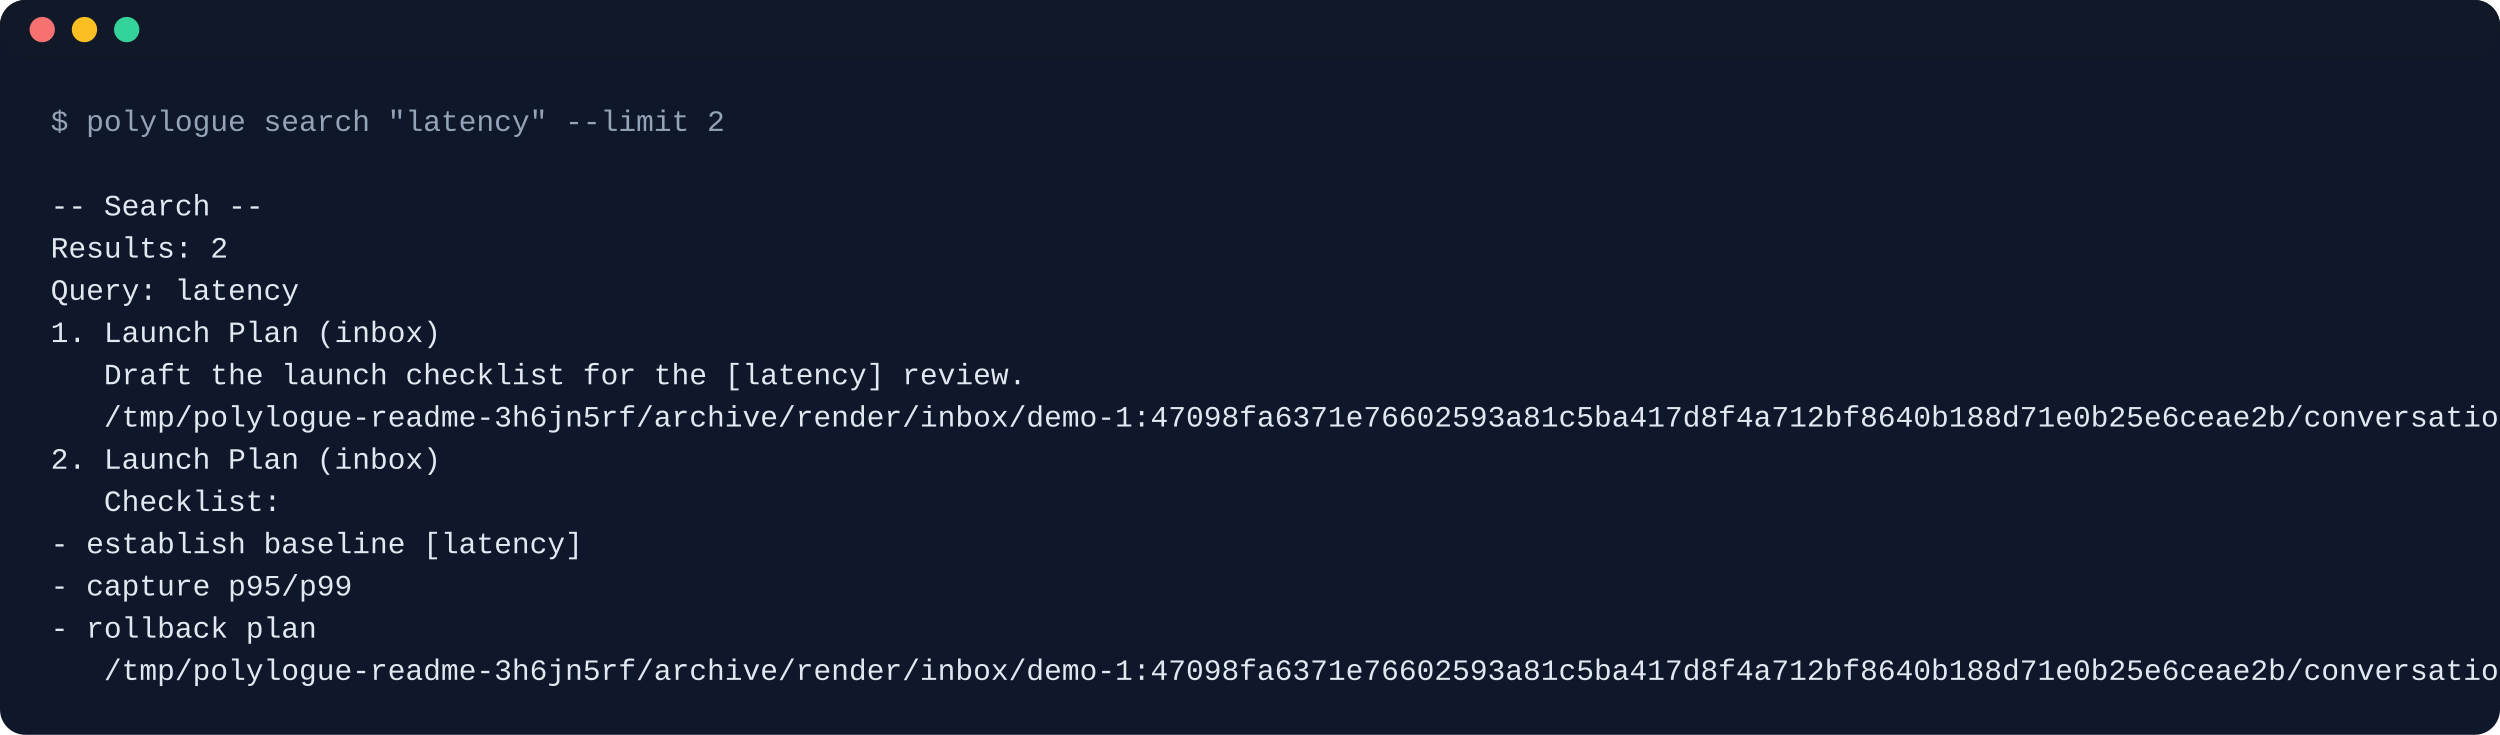
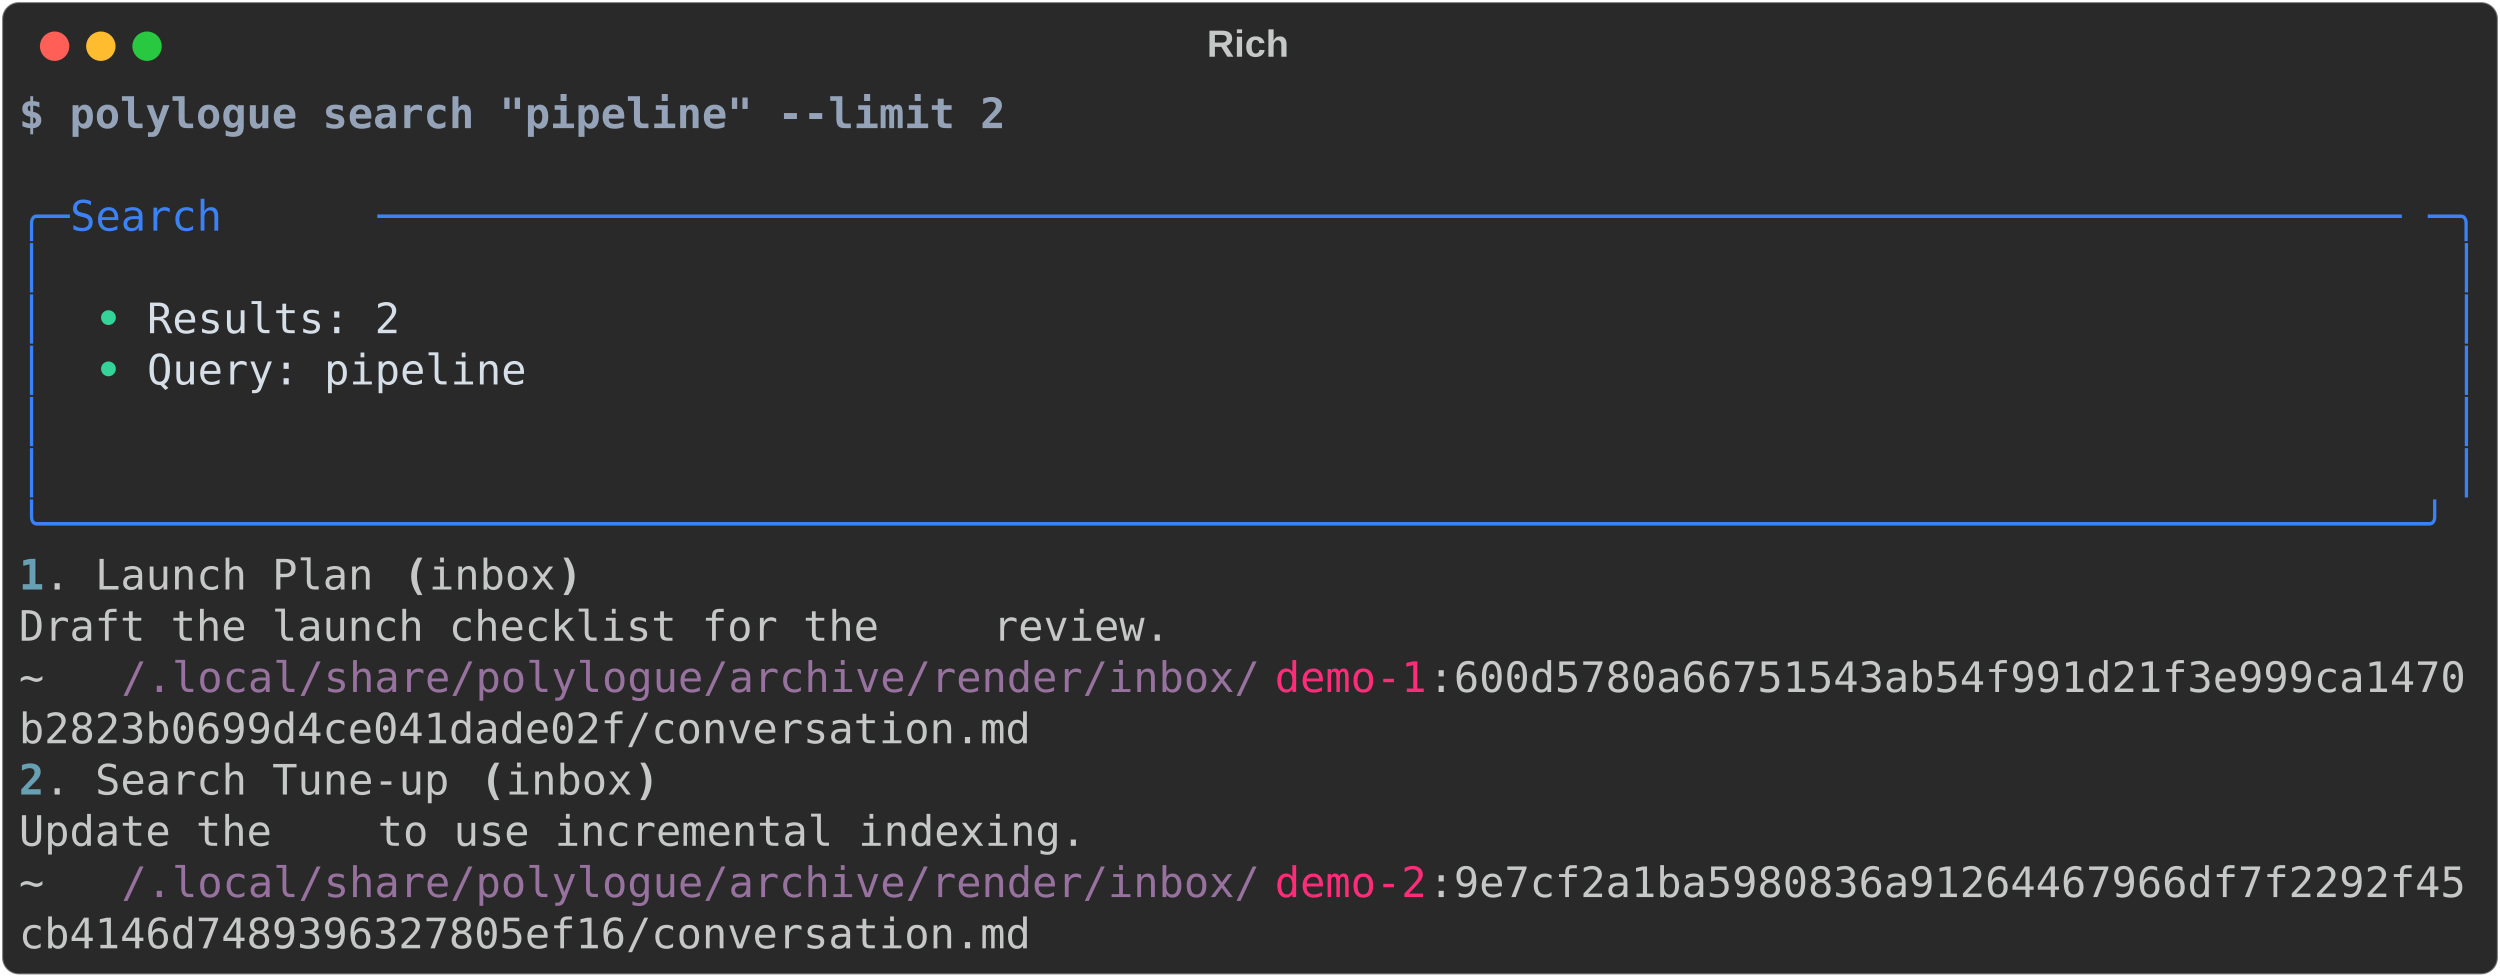
- <svg xmlns="http://www.w3.org/2000/svg" width="1184" height="348" viewBox="0 0 1184 348">
+ <svg xmlns="http://www.w3.org/2000/svg" class="rich-terminal" viewBox="0 0 1190 464.8">
+   <style>
+ 
+     @font-face {
+         font-family: "Fira Code";
+         src: local("FiraCode-Regular"),
+                 url("https://cdnjs.cloudflare.com/ajax/libs/firacode/6.2.0/woff2/FiraCode-Regular.woff2") format("woff2"),
+                 url("https://cdnjs.cloudflare.com/ajax/libs/firacode/6.2.0/woff/FiraCode-Regular.woff") format("woff");
+         font-style: normal;
+         font-weight: 400;
+     }
+     @font-face {
+         font-family: "Fira Code";
+         src: local("FiraCode-Bold"),
+                 url("https://cdnjs.cloudflare.com/ajax/libs/firacode/6.2.0/woff2/FiraCode-Bold.woff2") format("woff2"),
+                 url("https://cdnjs.cloudflare.com/ajax/libs/firacode/6.2.0/woff/FiraCode-Bold.woff") format("woff");
+         font-style: bold;
+         font-weight: 700;
+     }
+ 
+     .terminal-3046759891-matrix {
+         font-family: Fira Code, monospace;
+         font-size: 20px;
+         line-height: 24.4px;
+         font-variant-east-asian: full-width;
+     }
+ 
+     .terminal-3046759891-title {
+         font-size: 18px;
+         font-weight: bold;
+         font-family: arial;
+     }
+ 
+     .terminal-3046759891-r1 { fill: #94a3b8;font-weight: bold }
+ .terminal-3046759891-r2 { fill: #c5c8c6 }
+ .terminal-3046759891-r3 { fill: #3b82f6 }
+ .terminal-3046759891-r4 { fill: #34d399;font-weight: bold }
+ .terminal-3046759891-r5 { fill: #d6dee8 }
+ .terminal-3046759891-r6 { fill: #68a0b3;font-weight: bold }
+ .terminal-3046759891-r7 { fill: #c5c8c6;font-weight: bold }
+ .terminal-3046759891-r8 { fill: #98729f }
+ .terminal-3046759891-r9 { fill: #ff2c7a }
+     </style>
  <defs>
-     <style>
- .terminal-bg { fill: #0f172a; }
- .terminal-bar { fill: #111827; }
- .terminal-text { font-family: ui-monospace, SFMono-Regular, Menlo, Consolas, 'Liberation Mono', monospace; font-size: 14px; fill: #e2e8f0; }
- .terminal-dim { fill: #94a3b8; }
- </style>
+     <clipPath id="terminal-3046759891-clip-terminal">
+       <rect x="0" y="0" width="1170.2" height="413.8" />
+     </clipPath>
+     <clipPath id="terminal-3046759891-line-0">
+       <rect x="0" y="1.5" width="1171.2" height="24.65" />
+     </clipPath>
+     <clipPath id="terminal-3046759891-line-1">
+       <rect x="0" y="25.9" width="1171.2" height="24.65" />
+     </clipPath>
+     <clipPath id="terminal-3046759891-line-2">
+       <rect x="0" y="50.3" width="1171.2" height="24.65" />
+     </clipPath>
+     <clipPath id="terminal-3046759891-line-3">
+       <rect x="0" y="74.7" width="1171.2" height="24.65" />
+     </clipPath>
+     <clipPath id="terminal-3046759891-line-4">
+       <rect x="0" y="99.1" width="1171.2" height="24.65" />
+     </clipPath>
+     <clipPath id="terminal-3046759891-line-5">
+       <rect x="0" y="123.5" width="1171.2" height="24.65" />
+     </clipPath>
+     <clipPath id="terminal-3046759891-line-6">
+       <rect x="0" y="147.9" width="1171.2" height="24.65" />
+     </clipPath>
+     <clipPath id="terminal-3046759891-line-7">
+       <rect x="0" y="172.3" width="1171.2" height="24.65" />
+     </clipPath>
+     <clipPath id="terminal-3046759891-line-8">
+       <rect x="0" y="196.7" width="1171.2" height="24.65" />
+     </clipPath>
+     <clipPath id="terminal-3046759891-line-9">
+       <rect x="0" y="221.1" width="1171.2" height="24.65" />
+     </clipPath>
+     <clipPath id="terminal-3046759891-line-10">
+       <rect x="0" y="245.5" width="1171.2" height="24.65" />
+     </clipPath>
+     <clipPath id="terminal-3046759891-line-11">
+       <rect x="0" y="269.9" width="1171.2" height="24.65" />
+     </clipPath>
+     <clipPath id="terminal-3046759891-line-12">
+       <rect x="0" y="294.3" width="1171.2" height="24.65" />
+     </clipPath>
+     <clipPath id="terminal-3046759891-line-13">
+       <rect x="0" y="318.7" width="1171.2" height="24.65" />
+     </clipPath>
+     <clipPath id="terminal-3046759891-line-14">
+       <rect x="0" y="343.1" width="1171.2" height="24.65" />
+     </clipPath>
+     <clipPath id="terminal-3046759891-line-15">
+       <rect x="0" y="367.5" width="1171.2" height="24.65" />
+     </clipPath>
  </defs>
-   <rect class="terminal-bg" x="0" y="0" width="1184" height="348" rx="12" />
-   <rect class="terminal-bar" x="0" y="0" width="1184" height="28" rx="12" />
-   <circle cx="20" cy="14" r="6" fill="#f87171" />
-   <circle cx="40" cy="14" r="6" fill="#fbbf24" />
-   <circle cx="60" cy="14" r="6" fill="#34d399" />
-   <text class="terminal-text terminal-dim" x="24" y="62" xml:space="preserve">$ polylogue search "latency" --limit 2</text>
-   <text class="terminal-text" x="24" y="82" xml:space="preserve" />
-   <text class="terminal-text" x="24" y="102" xml:space="preserve">-- Search --</text>
-   <text class="terminal-text" x="24" y="122" xml:space="preserve">Results: 2</text>
-   <text class="terminal-text" x="24" y="142" xml:space="preserve">Query: latency</text>
-   <text class="terminal-text" x="24" y="162" xml:space="preserve">1. Launch Plan (inbox)</text>
-   <text class="terminal-text" x="24" y="182" xml:space="preserve">   Draft the launch checklist for the [latency] review.</text>
-   <text class="terminal-text" x="24" y="202" xml:space="preserve">   /tmp/polylogue-readme-3h6jn5rf/archive/render/inbox/demo-1:47098fa6371e76602593a81c5ba417d8f4a712bf8640b188d71e0b25e6ceae2b/conversation.md</text>
-   <text class="terminal-text" x="24" y="222" xml:space="preserve">2. Launch Plan (inbox)</text>
-   <text class="terminal-text" x="24" y="242" xml:space="preserve">   Checklist:</text>
-   <text class="terminal-text" x="24" y="262" xml:space="preserve">- establish baseline [latency]</text>
-   <text class="terminal-text" x="24" y="282" xml:space="preserve">- capture p95/p99</text>
-   <text class="terminal-text" x="24" y="302" xml:space="preserve">- rollback plan</text>
-   <text class="terminal-text" x="24" y="322" xml:space="preserve">   /tmp/polylogue-readme-3h6jn5rf/archive/render/inbox/demo-1:47098fa6371e76602593a81c5ba417d8f4a712bf8640b188d71e0b25e6ceae2b/conversation.md</text>
+   <rect fill="#292929" stroke="rgba(255,255,255,0.35)" stroke-width="1" x="1" y="1" width="1188" height="462.8" rx="8" />
+   <text class="terminal-3046759891-title" fill="#c5c8c6" text-anchor="middle" x="594" y="27">Rich</text>
+   <g transform="translate(26,22)">
+     <circle cx="0" cy="0" r="7" fill="#ff5f57" />
+     <circle cx="22" cy="0" r="7" fill="#febc2e" />
+     <circle cx="44" cy="0" r="7" fill="#28c840" />
+   </g>
+   <g transform="translate(9, 41)" clip-path="url(#terminal-3046759891-clip-terminal)">
+     <g class="terminal-3046759891-matrix">
+       <text class="terminal-3046759891-r1" x="0" y="20" textLength="475.8" clip-path="url(#terminal-3046759891-line-0)">$ polylogue search "pipeline" --limit 2</text>
+       <text class="terminal-3046759891-r2" x="1171.2" y="20" textLength="12.2" clip-path="url(#terminal-3046759891-line-0)">
+ </text>
+       <text class="terminal-3046759891-r2" x="1171.2" y="44.4" textLength="12.2" clip-path="url(#terminal-3046759891-line-1)">
+ </text>
+       <text class="terminal-3046759891-r3" x="0" y="68.8" textLength="24.4" clip-path="url(#terminal-3046759891-line-2)">╭─</text>
+       <text class="terminal-3046759891-r3" x="24.4" y="68.8" textLength="146.4" clip-path="url(#terminal-3046759891-line-2)">   Search   </text>
+       <text class="terminal-3046759891-r3" x="170.8" y="68.8" textLength="976" clip-path="url(#terminal-3046759891-line-2)">────────────────────────────────────────────────────────────────────────────────</text>
+       <text class="terminal-3046759891-r3" x="1146.8" y="68.8" textLength="24.4" clip-path="url(#terminal-3046759891-line-2)">─╮</text>
+       <text class="terminal-3046759891-r2" x="1171.2" y="68.8" textLength="12.2" clip-path="url(#terminal-3046759891-line-2)">
+ </text>
+       <text class="terminal-3046759891-r3" x="0" y="93.2" textLength="12.2" clip-path="url(#terminal-3046759891-line-3)">│</text>
+       <text class="terminal-3046759891-r3" x="1159" y="93.2" textLength="12.2" clip-path="url(#terminal-3046759891-line-3)">│</text>
+       <text class="terminal-3046759891-r2" x="1171.2" y="93.2" textLength="12.2" clip-path="url(#terminal-3046759891-line-3)">
+ </text>
+       <text class="terminal-3046759891-r3" x="0" y="117.6" textLength="12.2" clip-path="url(#terminal-3046759891-line-4)">│</text>
+       <text class="terminal-3046759891-r4" x="36.6" y="117.6" textLength="24.4" clip-path="url(#terminal-3046759891-line-4)">• </text>
+       <text class="terminal-3046759891-r5" x="61" y="117.6" textLength="122" clip-path="url(#terminal-3046759891-line-4)">Results: 2</text>
+       <text class="terminal-3046759891-r3" x="1159" y="117.6" textLength="12.2" clip-path="url(#terminal-3046759891-line-4)">│</text>
+       <text class="terminal-3046759891-r2" x="1171.2" y="117.6" textLength="12.2" clip-path="url(#terminal-3046759891-line-4)">
+ </text>
+       <text class="terminal-3046759891-r3" x="0" y="142" textLength="12.2" clip-path="url(#terminal-3046759891-line-5)">│</text>
+       <text class="terminal-3046759891-r4" x="36.6" y="142" textLength="24.4" clip-path="url(#terminal-3046759891-line-5)">• </text>
+       <text class="terminal-3046759891-r5" x="61" y="142" textLength="183" clip-path="url(#terminal-3046759891-line-5)">Query: pipeline</text>
+       <text class="terminal-3046759891-r3" x="1159" y="142" textLength="12.2" clip-path="url(#terminal-3046759891-line-5)">│</text>
+       <text class="terminal-3046759891-r2" x="1171.2" y="142" textLength="12.2" clip-path="url(#terminal-3046759891-line-5)">
+ </text>
+       <text class="terminal-3046759891-r3" x="0" y="166.4" textLength="12.2" clip-path="url(#terminal-3046759891-line-6)">│</text>
+       <text class="terminal-3046759891-r3" x="1159" y="166.4" textLength="12.2" clip-path="url(#terminal-3046759891-line-6)">│</text>
+       <text class="terminal-3046759891-r2" x="1171.2" y="166.4" textLength="12.2" clip-path="url(#terminal-3046759891-line-6)">
+ </text>
+       <text class="terminal-3046759891-r3" x="0" y="190.8" textLength="12.2" clip-path="url(#terminal-3046759891-line-7)">│</text>
+       <text class="terminal-3046759891-r3" x="1159" y="190.8" textLength="12.2" clip-path="url(#terminal-3046759891-line-7)">│</text>
+       <text class="terminal-3046759891-r2" x="1171.2" y="190.8" textLength="12.2" clip-path="url(#terminal-3046759891-line-7)">
+ </text>
+       <text class="terminal-3046759891-r3" x="0" y="215.2" textLength="1171.2" clip-path="url(#terminal-3046759891-line-8)">╰──────────────────────────────────────────────────────────────────────────────────────────────╯</text>
+       <text class="terminal-3046759891-r2" x="1171.2" y="215.2" textLength="12.2" clip-path="url(#terminal-3046759891-line-8)">
+ </text>
+       <text class="terminal-3046759891-r6" x="0" y="239.6" textLength="12.2" clip-path="url(#terminal-3046759891-line-9)">1</text>
+       <text class="terminal-3046759891-r2" x="12.2" y="239.6" textLength="170.8" clip-path="url(#terminal-3046759891-line-9)">. Launch Plan </text>
+       <text class="terminal-3046759891-r7" x="183" y="239.6" textLength="12.2" clip-path="url(#terminal-3046759891-line-9)">(</text>
+       <text class="terminal-3046759891-r2" x="195.2" y="239.6" textLength="61" clip-path="url(#terminal-3046759891-line-9)">inbox</text>
+       <text class="terminal-3046759891-r7" x="256.2" y="239.6" textLength="12.2" clip-path="url(#terminal-3046759891-line-9)">)</text>
+       <text class="terminal-3046759891-r2" x="1171.2" y="239.6" textLength="12.2" clip-path="url(#terminal-3046759891-line-9)">
+ </text>
+       <text class="terminal-3046759891-r2" x="0" y="264" textLength="463.6" clip-path="url(#terminal-3046759891-line-10)">   Draft the launch checklist for the </text>
+       <text class="terminal-3046759891-r2" x="463.6" y="264" textLength="97.6" clip-path="url(#terminal-3046759891-line-10)"> review.</text>
+       <text class="terminal-3046759891-r2" x="1171.2" y="264" textLength="12.2" clip-path="url(#terminal-3046759891-line-10)">
+ </text>
+       <text class="terminal-3046759891-r2" x="0" y="288.4" textLength="48.8" clip-path="url(#terminal-3046759891-line-11)">   ~</text>
+       <text class="terminal-3046759891-r8" x="48.8" y="288.4" textLength="549" clip-path="url(#terminal-3046759891-line-11)">/.local/share/polylogue/archive/render/inbox/</text>
+       <text class="terminal-3046759891-r9" x="597.8" y="288.4" textLength="73.2" clip-path="url(#terminal-3046759891-line-11)">demo-1</text>
+       <text class="terminal-3046759891-r2" x="671" y="288.4" textLength="500.2" clip-path="url(#terminal-3046759891-line-11)">:600d5780a66751543ab54f991d21f3e999ca1470</text>
+       <text class="terminal-3046759891-r2" x="1171.2" y="288.4" textLength="12.2" clip-path="url(#terminal-3046759891-line-11)">
+ </text>
+       <text class="terminal-3046759891-r2" x="0" y="312.8" textLength="488" clip-path="url(#terminal-3046759891-line-12)">b2823b0699d4ce041dade02f/conversation.md</text>
+       <text class="terminal-3046759891-r2" x="1171.2" y="312.8" textLength="12.2" clip-path="url(#terminal-3046759891-line-12)">
+ </text>
+       <text class="terminal-3046759891-r6" x="0" y="337.2" textLength="12.2" clip-path="url(#terminal-3046759891-line-13)">2</text>
+       <text class="terminal-3046759891-r2" x="12.2" y="337.2" textLength="207.4" clip-path="url(#terminal-3046759891-line-13)">. Search Tune-up </text>
+       <text class="terminal-3046759891-r7" x="219.6" y="337.2" textLength="12.2" clip-path="url(#terminal-3046759891-line-13)">(</text>
+       <text class="terminal-3046759891-r2" x="231.8" y="337.2" textLength="61" clip-path="url(#terminal-3046759891-line-13)">inbox</text>
+       <text class="terminal-3046759891-r7" x="292.8" y="337.2" textLength="12.2" clip-path="url(#terminal-3046759891-line-13)">)</text>
+       <text class="terminal-3046759891-r2" x="1171.2" y="337.2" textLength="12.2" clip-path="url(#terminal-3046759891-line-13)">
+ </text>
+       <text class="terminal-3046759891-r2" x="0" y="361.6" textLength="170.8" clip-path="url(#terminal-3046759891-line-14)">   Update the </text>
+       <text class="terminal-3046759891-r2" x="170.8" y="361.6" textLength="353.8" clip-path="url(#terminal-3046759891-line-14)"> to use incremental indexing.</text>
+       <text class="terminal-3046759891-r2" x="1171.2" y="361.6" textLength="12.2" clip-path="url(#terminal-3046759891-line-14)">
+ </text>
+       <text class="terminal-3046759891-r2" x="0" y="386" textLength="48.8" clip-path="url(#terminal-3046759891-line-15)">   ~</text>
+       <text class="terminal-3046759891-r8" x="48.8" y="386" textLength="549" clip-path="url(#terminal-3046759891-line-15)">/.local/share/polylogue/archive/render/inbox/</text>
+       <text class="terminal-3046759891-r9" x="597.8" y="386" textLength="73.2" clip-path="url(#terminal-3046759891-line-15)">demo-2</text>
+       <text class="terminal-3046759891-r2" x="671" y="386" textLength="500.2" clip-path="url(#terminal-3046759891-line-15)">:9e7cf2a1ba5980836a91264467966df7f2292f45</text>
+       <text class="terminal-3046759891-r2" x="1171.2" y="386" textLength="12.2" clip-path="url(#terminal-3046759891-line-15)">
+ </text>
+       <text class="terminal-3046759891-r2" x="0" y="410.4" textLength="488" clip-path="url(#terminal-3046759891-line-16)">cb4146d7489396327805ef16/conversation.md</text>
+       <text class="terminal-3046759891-r2" x="1171.2" y="410.4" textLength="12.2" clip-path="url(#terminal-3046759891-line-16)">
+ </text>
+     </g>
+   </g>
</svg>
